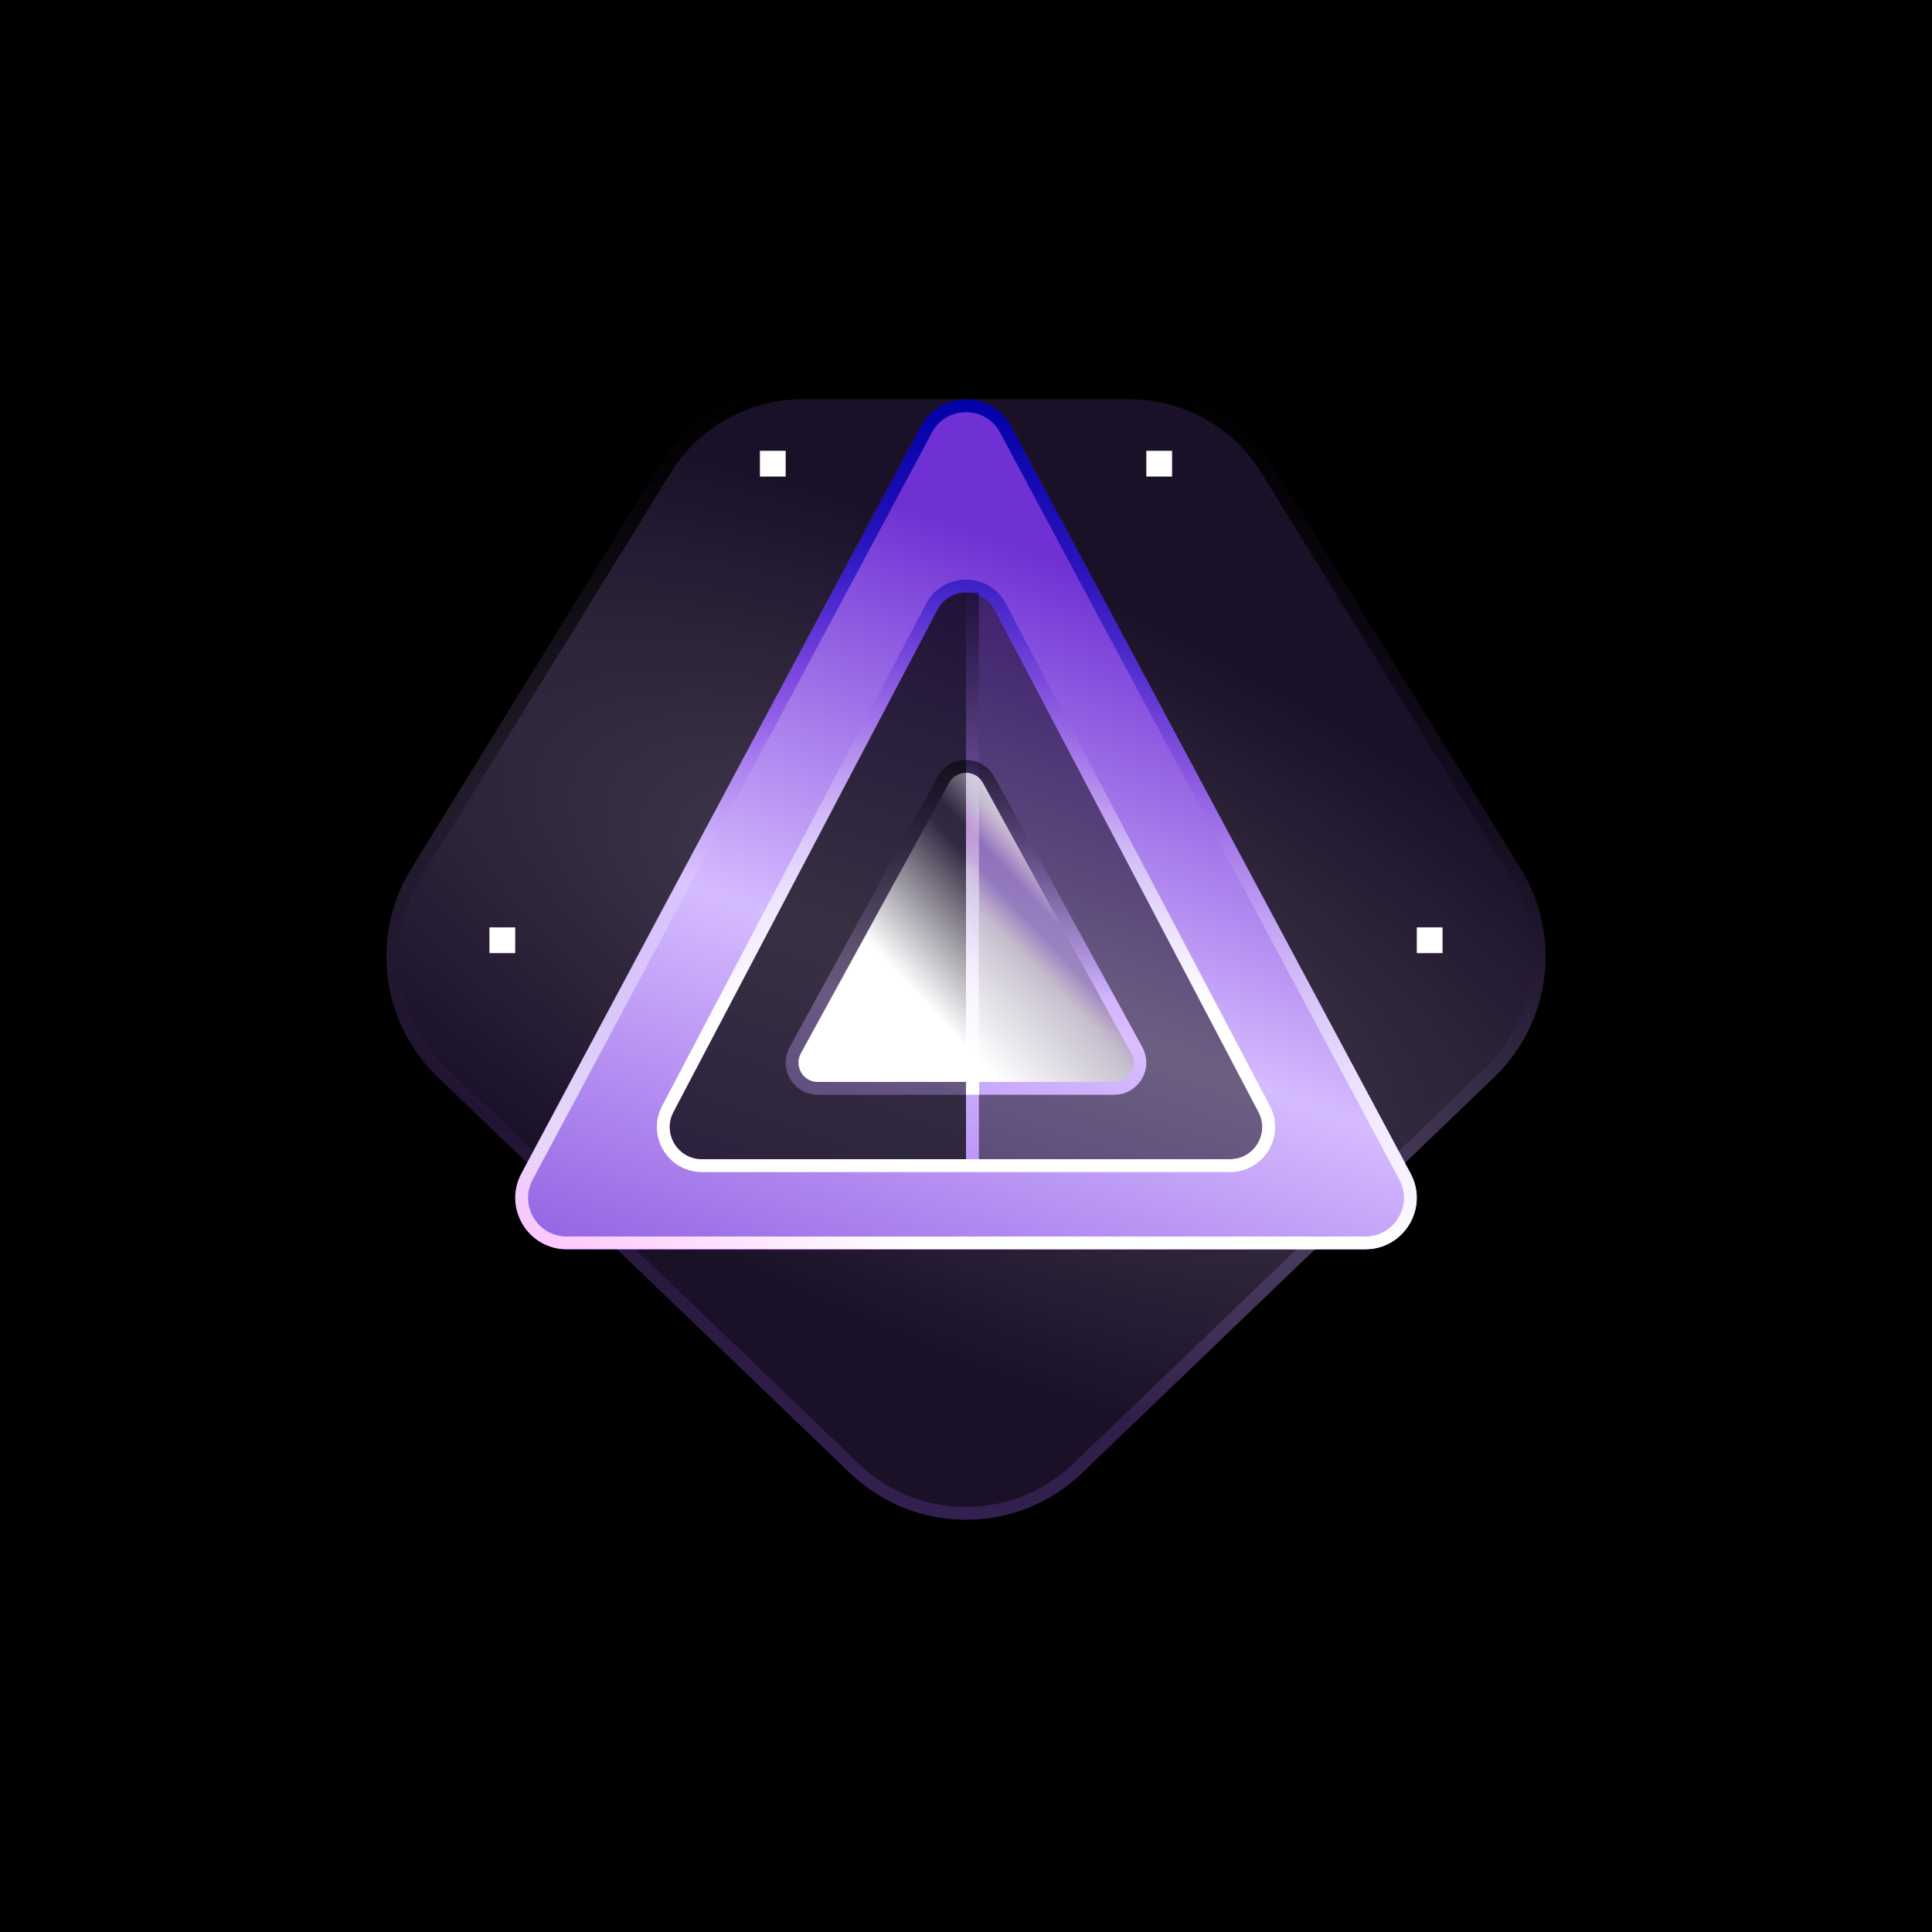
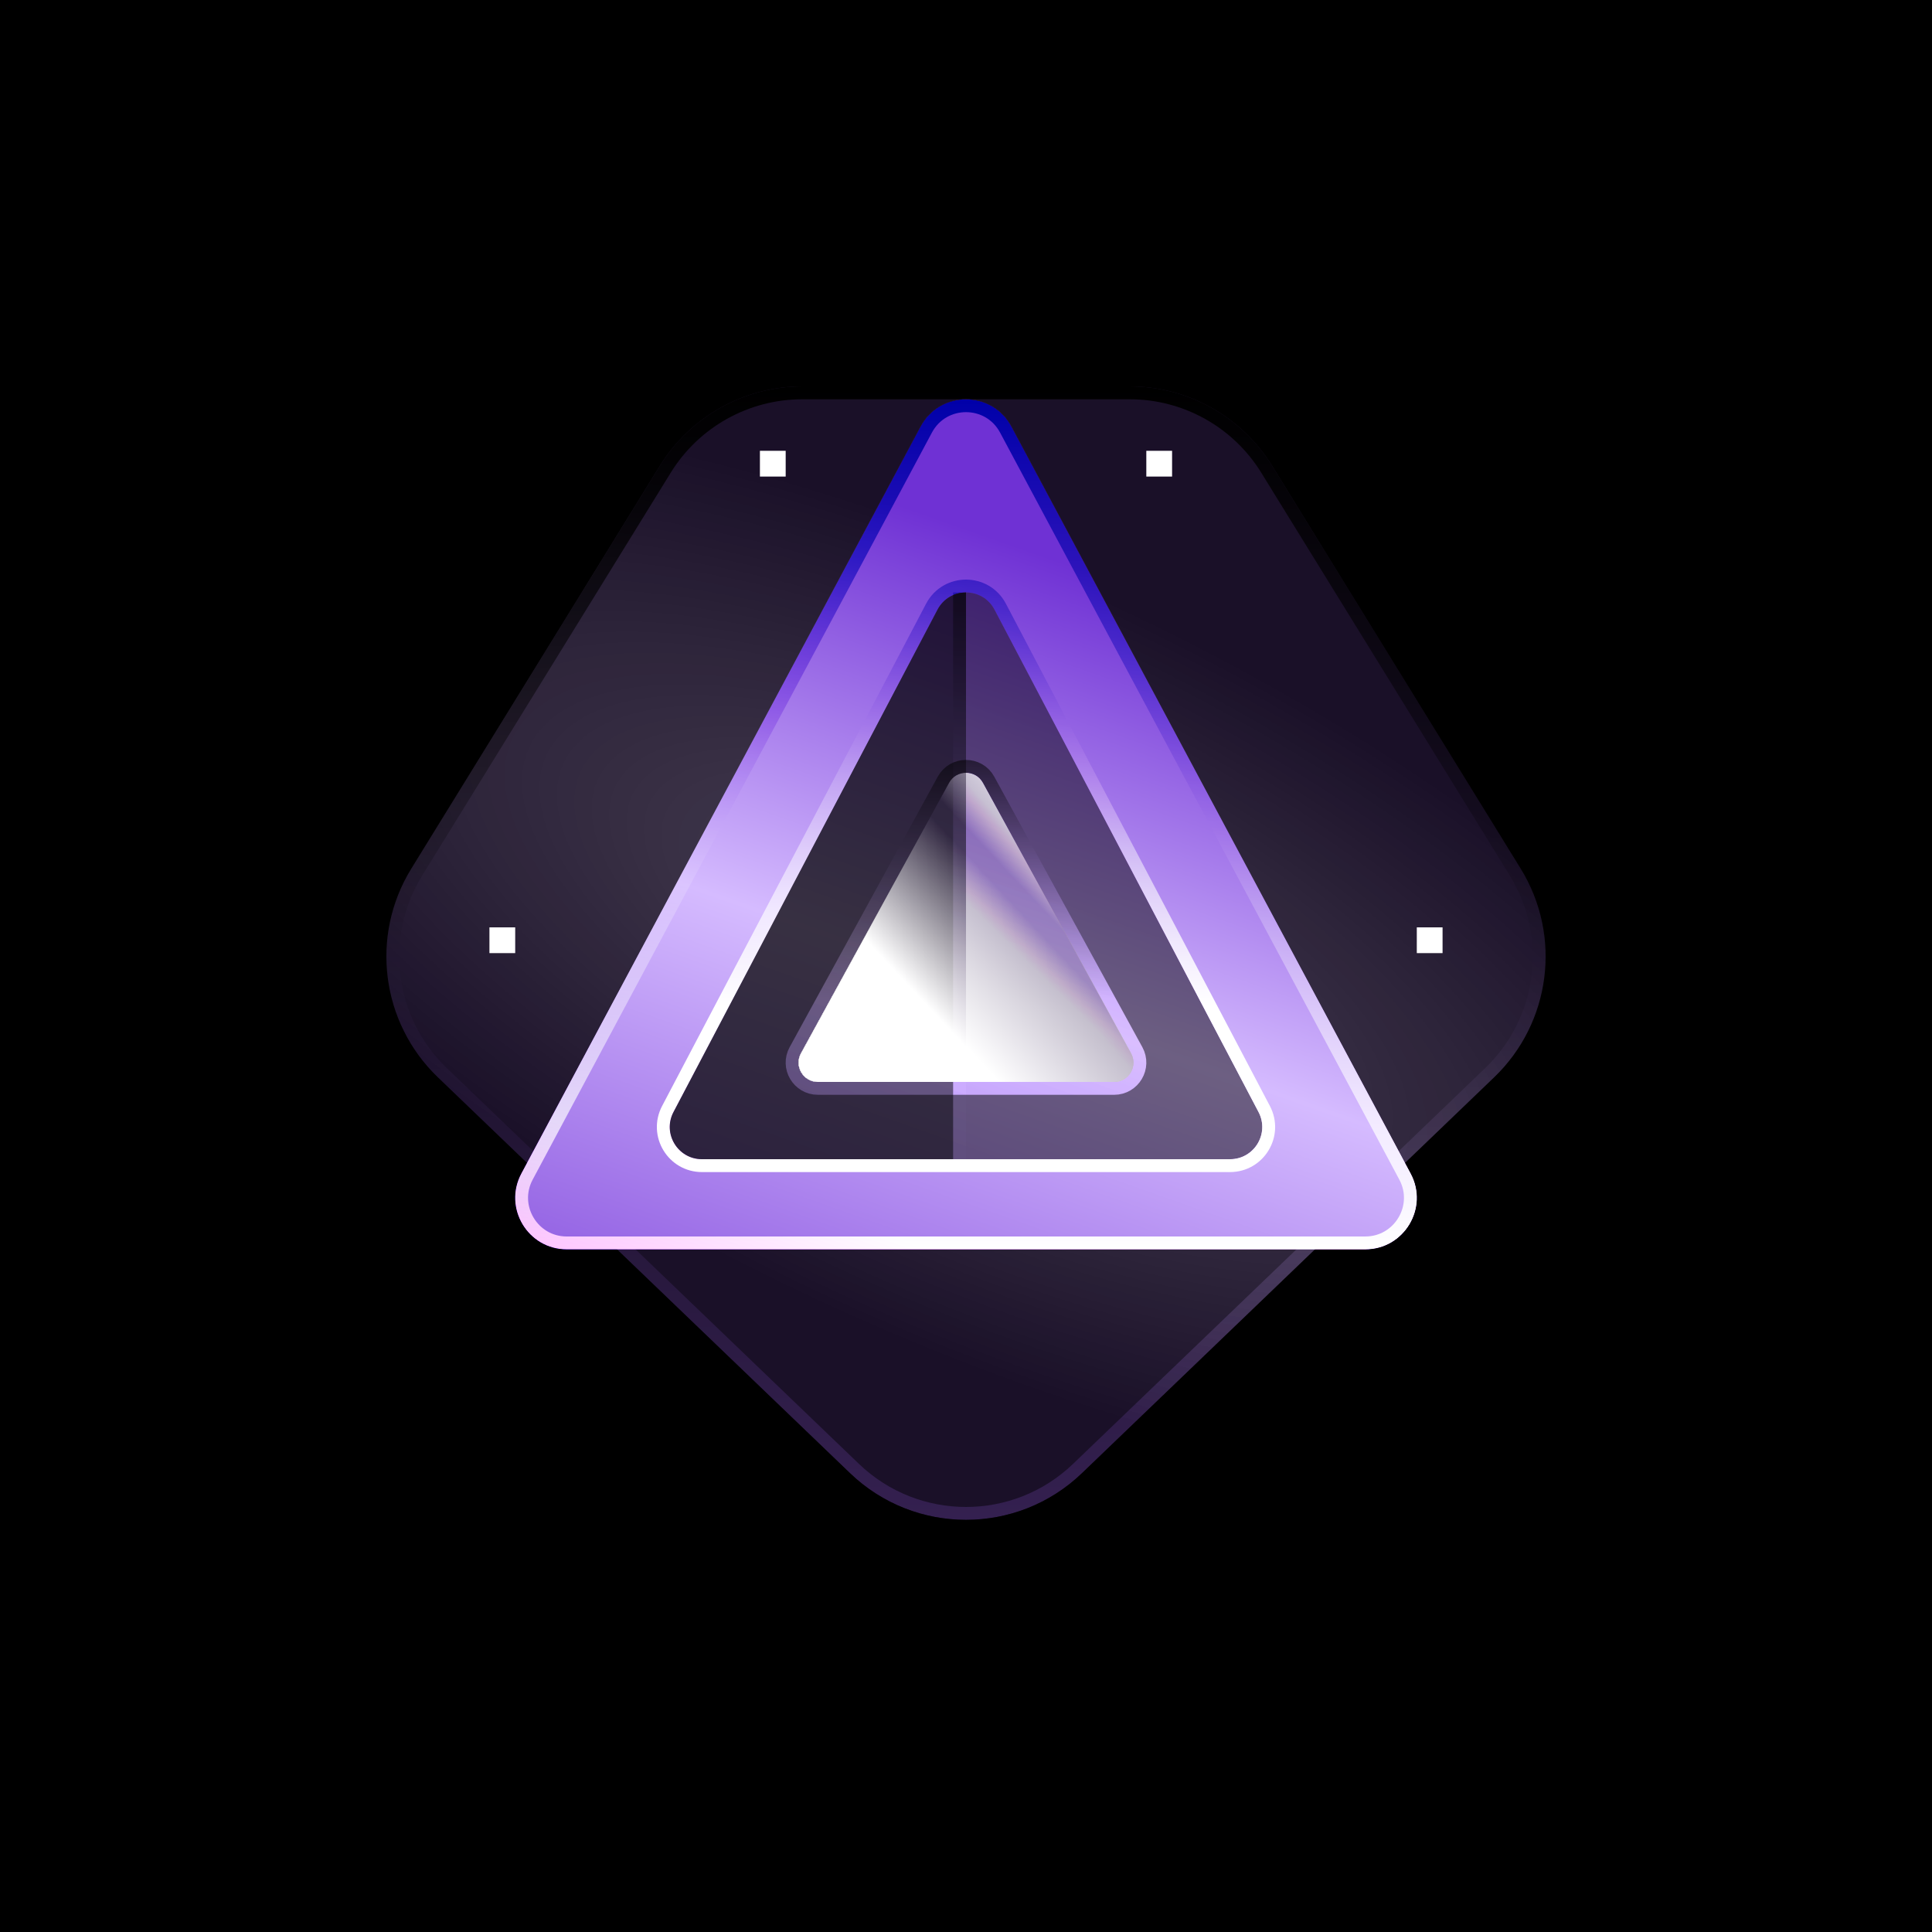
<svg xmlns="http://www.w3.org/2000/svg" width="150" height="150" viewBox="0 0 150 150" fill="none" data-name="I_2 Rainmaker">
  <defs>
    <radialGradient id="hb2r1" cx="0" cy="0" r="1" gradientUnits="userSpaceOnUse" gradientTransform="matrix(-22.143 22 -66.065 -35.759 75 74)">
      <stop stop-color="#FFFFFF" />
      <stop offset="1" stop-color="#FFFFFF" stop-opacity="0" />
    </radialGradient>
    <linearGradient id="hb2g3" x1="75" y1="30" x2="75" y2="118" gradientUnits="userSpaceOnUse">
      <stop offset="0" stop-color="#000000" />
      <stop offset="1" stop-color="#FFFFFF" />
    </linearGradient>
    <clipPath id="hb2c2">
      <path d="M75 30L87.71 30C92.219 30 96.406 32.337 98.774 36.174L118.065 67.441C121.28 72.652 120.422 79.401 116.006 83.643L84.005 114.376C81.489 116.792 78.245 118 75 118C71.755 118 68.511 116.792 65.995 114.376L33.994 83.643C29.578 79.401 28.72 72.652 31.935 67.441L51.226 36.174C53.594 32.337 57.781 30 62.29 30L75 30Z" />
    </clipPath>
    <linearGradient id="hb2l4" x1="96.725" y1="48.671" x2="69.781" y2="124.983" gradientUnits="userSpaceOnUse">
      <stop offset="0" stop-color="#6F31D4" />
      <stop offset="0.412" stop-color="#D5BBFF" />
      <stop offset="1" stop-color="#6F31D4" />
    </linearGradient>
    <linearGradient id="hb2g6" x1="75" y1="31" x2="75" y2="97" gradientUnits="userSpaceOnUse">
      <stop offset="0" stop-color="#000000" />
      <stop offset="1" stop-color="#FFFFFF" />
    </linearGradient>
    <clipPath id="hb2c5">
      <path d="M75 31C76.387 31 77.774 31.705 78.528 33.115L109.525 91.114C110.95 93.779 109.019 97 105.998 97L75 97L44.002 97C40.981 97 39.05 93.779 40.475 91.114L71.472 33.115C72.226 31.705 73.613 31 75 31Z" />
    </clipPath>
    <linearGradient id="hb2g8" x1="75" y1="34.12" x2="75" y2="78.12" gradientUnits="userSpaceOnUse">
      <stop offset="0" stop-color="#000000" />
      <stop offset="1" stop-color="#FFFFFF" />
    </linearGradient>
    <clipPath id="hb2c7">
      <path d="M-10 -10H160V160H-10ZM75 46C75.872 46 76.745 46.446 77.213 47.337L97.711 86.337C98.586 88.002 97.379 90 95.499 90L75 90L54.501 90C52.621 90 51.414 88.002 52.289 86.337L72.787 47.337C73.255 46.446 74.128 46 75 46Z" clip-rule="evenodd" fill-rule="evenodd" />
    </clipPath>
    <linearGradient id="hb2g9" x1="75" y1="34.12" x2="75" y2="78.12" gradientUnits="userSpaceOnUse">
      <stop offset="0" stop-color="#000000" />
      <stop offset="1" stop-color="#FFFFFF" />
    </linearGradient>
    <linearGradient id="hb2q10" x1="81.63" y1="60.24" x2="67.59" y2="73.368" gradientUnits="userSpaceOnUse">
      <stop offset="0" stop-color="#FFFFFF" />
      <stop offset="0.395" stop-color="#FFFFFF" stop-opacity="0.01" />
      <stop offset="0.465" stop-color="#FFFFFF" stop-opacity="0.01" />
      <stop offset="1" stop-color="#FFFFFF" />
    </linearGradient>
    <linearGradient id="hb2g12" x1="75" y1="53.52" x2="75" y2="77.52" gradientUnits="userSpaceOnUse">
      <stop offset="0" stop-color="#000000" />
      <stop offset="1" stop-color="#FFFFFF" />
    </linearGradient>
    <clipPath id="hb2c11">
      <path d="M-10 -10H160V160H-10ZM75 60C75.516 60 76.031 60.26 76.316 60.78L87.815 81.78C88.362 82.78 87.639 84.001 86.499 84.001L75 84.001L63.501 84.001C62.361 84.001 61.638 82.78 62.185 81.78L73.684 60.78C73.969 60.26 74.484 60 75 60Z" clip-rule="evenodd" fill-rule="evenodd" />
    </clipPath>
  </defs>
  <rect width="150" height="150" fill="#000000" data-l="bg" />
  <path d="M75 30L87.71 30C92.219 30 96.406 32.337 98.774 36.174L118.065 67.441C121.28 72.652 120.422 79.401 116.006 83.643L84.005 114.376C81.489 116.792 78.245 118 75 118C71.755 118 68.511 116.792 65.995 114.376L33.994 83.643C29.578 79.401 28.72 72.652 31.935 67.441L51.226 36.174C53.594 32.337 57.781 30 62.29 30L75 30Z" fill="#A269FF" fill-opacity="0.16" data-n="1" data-l="Plate" />
  <path d="M75 30L87.71 30C92.219 30 96.406 32.337 98.774 36.174L118.065 67.441C121.28 72.652 120.422 79.401 116.006 83.643L84.005 114.376C81.489 116.792 78.245 118 75 118C71.755 118 68.511 116.792 65.995 114.376L33.994 83.643C29.578 79.401 28.72 72.652 31.935 67.441L51.226 36.174C53.594 32.337 57.781 30 62.29 30L75 30Z" fill="url(#hb2r1)" fill-opacity="0.2" data-n="1" data-l="Plate" />
  <path d="M75 30L87.71 30C92.219 30 96.406 32.337 98.774 36.174L118.065 67.441C121.28 72.652 120.422 79.401 116.006 83.643L84.005 114.376C81.489 116.792 78.245 118 75 118C71.755 118 68.511 116.792 65.995 114.376L33.994 83.643C29.578 79.401 28.72 72.652 31.935 67.441L51.226 36.174C53.594 32.337 57.781 30 62.29 30L75 30Z" fill="none" stroke="url(#hb2g3)" stroke-width="2" clip-path="url(#hb2c2)" style="mix-blend-mode:overlay" data-n="1" data-l="Plate" />
  <path d="M75 31C76.387 31 77.774 31.705 78.528 33.115L109.525 91.114C110.95 93.779 109.019 97 105.998 97L75 97L44.002 97C40.981 97 39.05 93.779 40.475 91.114L71.472 33.115C72.226 31.705 73.613 31 75 31Z" fill="url(#hb2l4)" data-n="2" data-l="Gem" />
  <path d="M75 31C76.387 31 77.774 31.705 78.528 33.115L109.525 91.114C110.95 93.779 109.019 97 105.998 97L75 97L44.002 97C40.981 97 39.05 93.779 40.475 91.114L71.472 33.115C72.226 31.705 73.613 31 75 31Z" fill="none" stroke="url(#hb2g6)" stroke-width="2" clip-path="url(#hb2c5)" style="mix-blend-mode:overlay" data-n="2" data-l="Gem" />
  <path d="M75 46C75.872 46 76.745 46.446 77.213 47.337L97.711 86.337C98.586 88.002 97.379 90 95.499 90L75 90L54.501 90C52.621 90 51.414 88.002 52.289 86.337L72.787 47.337C73.255 46.446 74.128 46 75 46Z" fill="#000000" fill-opacity="0.49" data-n="3" data-l="Recess" />
  <path d="M75 46C75.872 46 76.745 46.446 77.213 47.337L97.711 86.337C98.586 88.002 97.379 90 95.499 90L75 90L54.501 90C52.621 90 51.414 88.002 52.289 86.337L72.787 47.337C73.255 46.446 74.128 46 75 46Z" fill="none" stroke="url(#hb2g8)" stroke-width="2" clip-path="url(#hb2c7)" style="mix-blend-mode:overlay" data-n="3" data-l="Recess" />
  <path d="M75 46L75 47.337L75 86.337L75 90L75 90L54.501 90C52.621 90 51.414 88.002 52.289 86.337L72.787 47.337C73.255 46.446 74.128 46 75 46Z" fill="#000000" fill-opacity="0.49" data-n="4" data-l="Left facet" />
-   <path d="M75 46H76V90H75Z" fill="url(#hb2g9)" style="mix-blend-mode:overlay" data-n="5" data-l="Facet seam" />
+   <path d="M74 46H75V90H74Z" fill="url(#hb2g9)" style="mix-blend-mode:overlay" data-n="5" data-l="Facet seam" />
  <path d="M75 60C75.516 60 76.031 60.26 76.316 60.78L87.815 81.78C88.362 82.78 87.639 84.001 86.499 84.001L75 84.001L63.501 84.001C62.361 84.001 61.638 82.78 62.185 81.78L73.684 60.78C73.969 60.26 74.484 60 75 60Z" fill="url(#hb2q10)" data-n="6" data-l="Glass" />
  <path d="M75 60C75.516 60 76.031 60.26 76.316 60.78L87.815 81.78C88.362 82.78 87.639 84.001 86.499 84.001L75 84.001L63.501 84.001C62.361 84.001 61.638 82.78 62.185 81.78L73.684 60.78C73.969 60.26 74.484 60 75 60Z" fill="none" stroke="url(#hb2g12)" stroke-width="2" clip-path="url(#hb2c11)" style="mix-blend-mode:overlay" data-n="6" data-l="Glass" />
  <path d="M75 60C75.516 60 76.031 60.26 76.316 60.78L87.815 81.78C88.362 82.78 87.639 84.001 86.499 84.001L75 84.001L75 84.001L75 81.78L75 60.78L75 60Z" fill="#FFFFFF" fill-opacity="0.5" style="mix-blend-mode:overlay" data-n="7" data-l="Right light" />
  <rect x="59" y="35" width="2" height="2" fill="#FFFFFF" data-n="8" data-l="Dots" />
  <rect x="89" y="35" width="2" height="2" fill="#FFFFFF" data-n="8" data-l="Dots" />
  <rect x="38" y="72" width="2" height="2" fill="#FFFFFF" data-n="8" data-l="Dots" />
  <rect x="110" y="72" width="2" height="2" fill="#FFFFFF" data-n="8" data-l="Dots" />
</svg>
